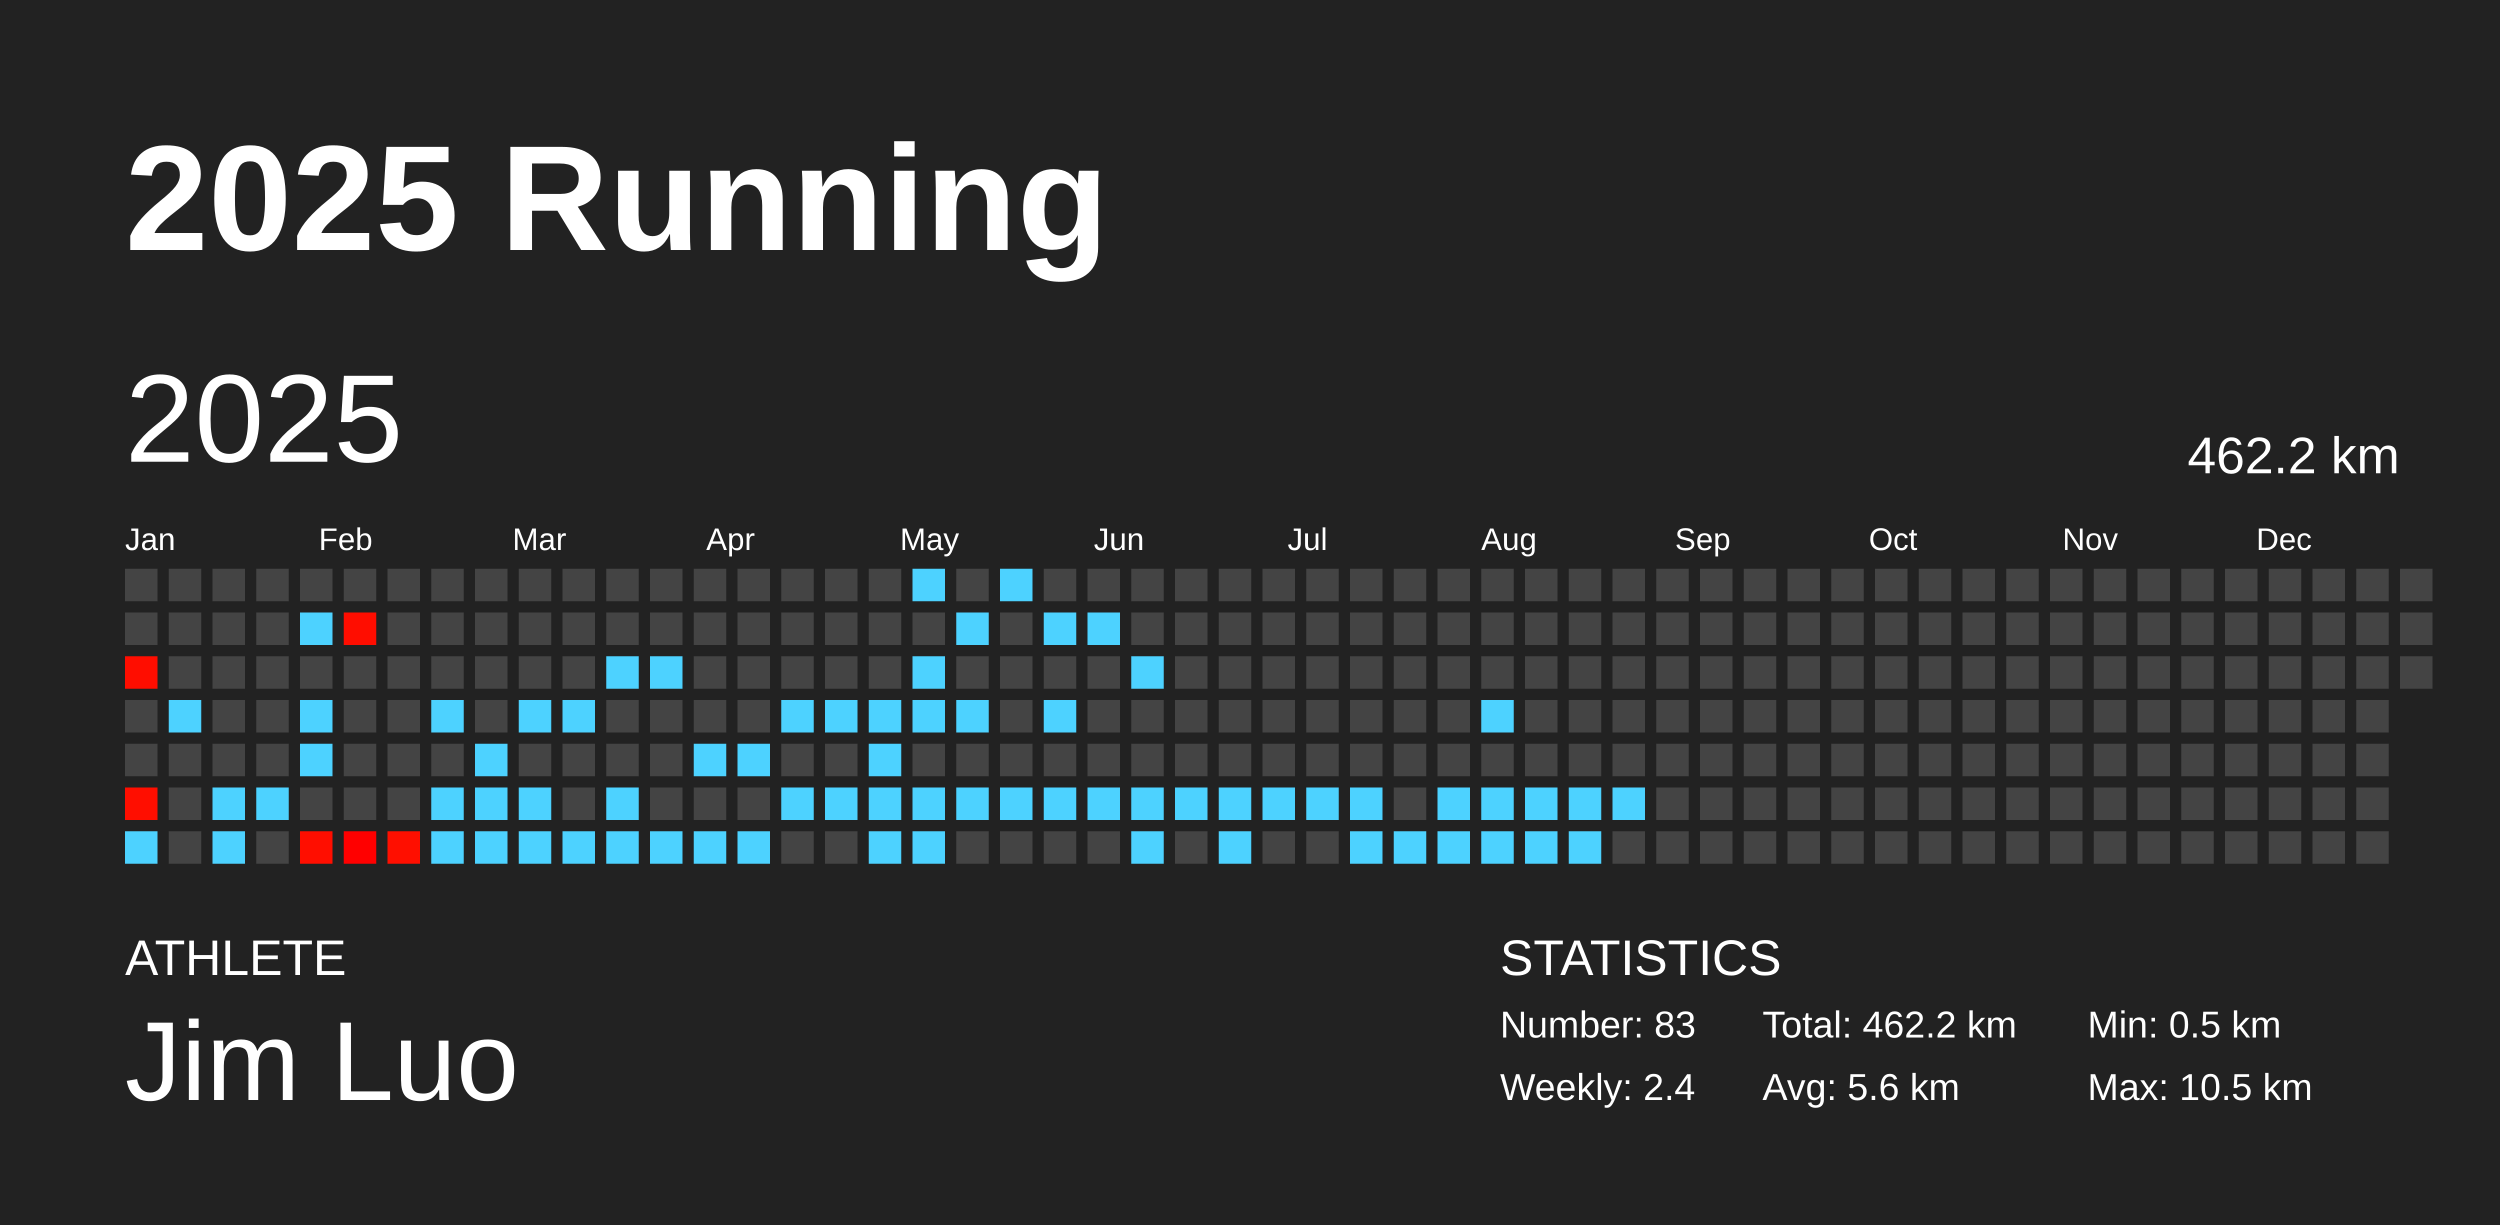
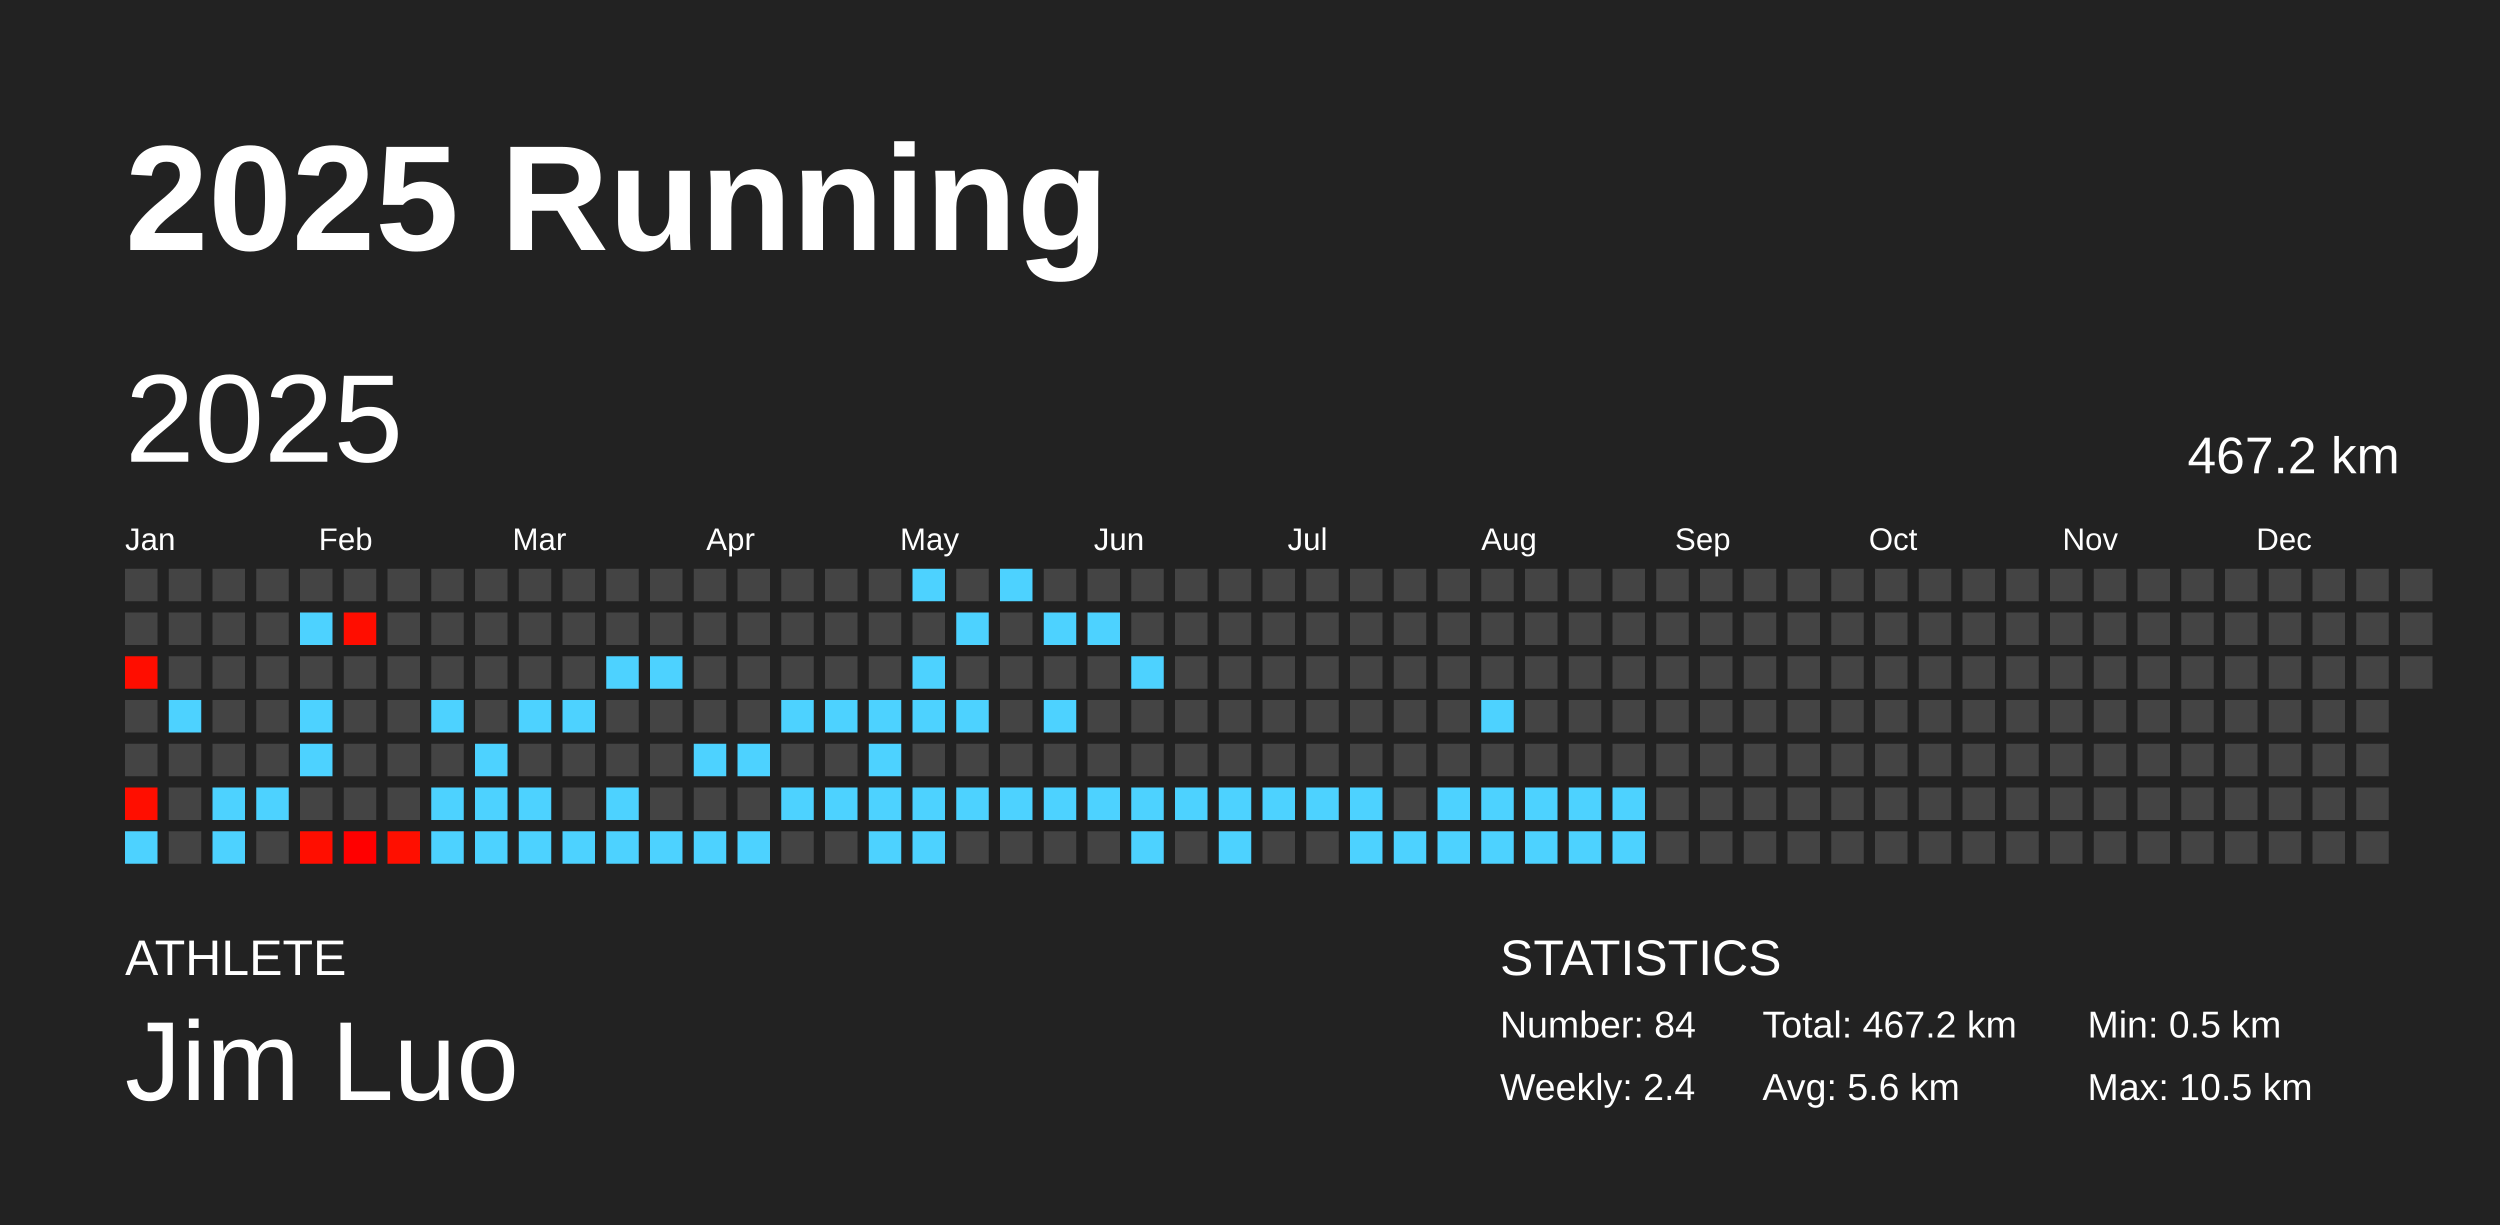
<svg xmlns="http://www.w3.org/2000/svg" baseProfile="full" height="98mm" version="1.1" viewBox="0,0,200,98" width="200mm">
  <defs />
  <rect fill="#222222" height="98" width="200" x="0" y="0" />
  <text fill="#FFFFFF" style="font-size:12px; font-family:Arial; font-weight:bold;" x="10" y="20">2025 Running</text>
  <text fill="#FFFFFF" style="font-size:4px; font-family:Arial" x="10" y="78">ATHLETE</text>
  <text fill="#FFFFFF" style="font-size:9px; font-family:Arial" x="10" y="88">Jim Luo</text>
  <text fill="#FFFFFF" style="font-size:4px; font-family:Arial" x="120" y="78">STATISTICS</text>
-   <text fill="#FFFFFF" style="font-size:3px; font-family:Arial" x="120" y="83">Number: 83</text>
+   <text fill="#FFFFFF" style="font-size:3px; font-family:Arial" x="120" y="83">Number: 84</text>
  <text fill="#FFFFFF" style="font-size:3px; font-family:Arial" x="120" y="88">Weekly: 2.4</text>
-   <text fill="#FFFFFF" style="font-size:3px; font-family:Arial" x="141" y="83">Total: 462.2 km</text>
+   <text fill="#FFFFFF" style="font-size:3px; font-family:Arial" x="141" y="83">Total: 467.2 km</text>
  <text fill="#FFFFFF" style="font-size:3px; font-family:Arial" x="141" y="88">Avg: 5.6 km</text>
  <text fill="#FFFFFF" style="font-size:3px; font-family:Arial" x="167" y="83">Min: 0.5 km</text>
  <text fill="#FFFFFF" style="font-size:3px; font-family:Arial" x="167" y="88">Max: 10.5 km</text>
  <text dominant-baseline="hanging" fill="#FFFFFF" style="font-size:10.0px; font-family:Arial;" x="10" y="30">2025</text>
-   <text dominant-baseline="hanging" fill="#FFFFFF" style="font-size:4.125px; font-family:Arial;" x="175" y="35">462.2 km</text>
+   <text dominant-baseline="hanging" fill="#FFFFFF" style="font-size:4.125px; font-family:Arial;" x="175" y="35">467.2 km</text>
  <text fill="#FFFFFF" style="font-size:2.5px; font-family:Arial" x="10.0" y="44">Jan</text>
  <text fill="#FFFFFF" style="font-size:2.5px; font-family:Arial" x="25.5" y="44">Feb</text>
  <text fill="#FFFFFF" style="font-size:2.5px; font-family:Arial" x="41.0" y="44">Mar</text>
  <text fill="#FFFFFF" style="font-size:2.5px; font-family:Arial" x="56.5" y="44">Apr</text>
  <text fill="#FFFFFF" style="font-size:2.5px; font-family:Arial" x="72.0" y="44">May</text>
  <text fill="#FFFFFF" style="font-size:2.5px; font-family:Arial" x="87.5" y="44">Jun</text>
  <text fill="#FFFFFF" style="font-size:2.5px; font-family:Arial" x="103.0" y="44">Jul</text>
  <text fill="#FFFFFF" style="font-size:2.5px; font-family:Arial" x="118.5" y="44">Aug</text>
  <text fill="#FFFFFF" style="font-size:2.5px; font-family:Arial" x="134.0" y="44">Sep</text>
  <text fill="#FFFFFF" style="font-size:2.5px; font-family:Arial" x="149.5" y="44">Oct</text>
  <text fill="#FFFFFF" style="font-size:2.5px; font-family:Arial" x="165.0" y="44">Nov</text>
  <text fill="#FFFFFF" style="font-size:2.5px; font-family:Arial" x="180.5" y="44">Dec</text>
  <rect fill="#444444" height="2.6" width="2.6" x="10.0" y="45.5" />
  <rect fill="#444444" height="2.6" width="2.6" x="10.0" y="49.0" />
  <rect fill="#ff0d00" height="2.6" width="2.6" x="10.0" y="52.5" />
  <rect fill="#444444" height="2.6" width="2.6" x="10.0" y="56.0" />
  <rect fill="#444444" height="2.6" width="2.6" x="10.0" y="59.5" />
  <rect fill="#ff0e00" height="2.6" width="2.6" x="10.0" y="63.0" />
  <rect fill="#4dd2ff" height="2.6" width="2.6" x="10.0" y="66.5" />
  <rect fill="#444444" height="2.6" width="2.6" x="13.5" y="45.5" />
  <rect fill="#444444" height="2.6" width="2.6" x="13.5" y="49.0" />
  <rect fill="#444444" height="2.6" width="2.6" x="13.5" y="52.5" />
  <rect fill="#4dd2ff" height="2.6" width="2.6" x="13.5" y="56.0" />
  <rect fill="#444444" height="2.6" width="2.6" x="13.5" y="59.5" />
  <rect fill="#444444" height="2.6" width="2.6" x="13.5" y="63.0" />
  <rect fill="#444444" height="2.6" width="2.6" x="13.5" y="66.5" />
  <rect fill="#444444" height="2.6" width="2.6" x="17.0" y="45.5" />
  <rect fill="#444444" height="2.6" width="2.6" x="17.0" y="49.0" />
  <rect fill="#444444" height="2.6" width="2.6" x="17.0" y="52.5" />
  <rect fill="#444444" height="2.6" width="2.6" x="17.0" y="56.0" />
  <rect fill="#444444" height="2.6" width="2.6" x="17.0" y="59.5" />
  <rect fill="#4dd2ff" height="2.6" width="2.6" x="17.0" y="63.0" />
  <rect fill="#4dd2ff" height="2.6" width="2.6" x="17.0" y="66.5" />
  <rect fill="#444444" height="2.6" width="2.6" x="20.5" y="45.5" />
  <rect fill="#444444" height="2.6" width="2.6" x="20.5" y="49.0" />
  <rect fill="#444444" height="2.6" width="2.6" x="20.5" y="52.5" />
  <rect fill="#444444" height="2.6" width="2.6" x="20.5" y="56.0" />
  <rect fill="#444444" height="2.6" width="2.6" x="20.5" y="59.5" />
  <rect fill="#4dd2ff" height="2.6" width="2.6" x="20.5" y="63.0" />
  <rect fill="#444444" height="2.6" width="2.6" x="20.5" y="66.5" />
  <rect fill="#444444" height="2.6" width="2.6" x="24.0" y="45.5" />
  <rect fill="#4dd2ff" height="2.6" width="2.6" x="24.0" y="49.0" />
  <rect fill="#444444" height="2.6" width="2.6" x="24.0" y="52.5" />
  <rect fill="#4dd2ff" height="2.6" width="2.6" x="24.0" y="56.0" />
  <rect fill="#4dd2ff" height="2.6" width="2.6" x="24.0" y="59.5" />
  <rect fill="#444444" height="2.6" width="2.6" x="24.0" y="63.0" />
  <rect fill="#ff0e00" height="2.6" width="2.6" x="24.0" y="66.5" />
  <rect fill="#444444" height="2.6" width="2.6" x="27.5" y="45.5" />
  <rect fill="#ff0d00" height="2.6" width="2.6" x="27.5" y="49.0" />
  <rect fill="#444444" height="2.6" width="2.6" x="27.5" y="52.5" />
  <rect fill="#444444" height="2.6" width="2.6" x="27.5" y="56.0" />
  <rect fill="#444444" height="2.6" width="2.6" x="27.5" y="59.5" />
  <rect fill="#444444" height="2.6" width="2.6" x="27.5" y="63.0" />
  <rect fill="#ff0000" height="2.6" width="2.6" x="27.5" y="66.5" />
  <rect fill="#444444" height="2.6" width="2.6" x="31.0" y="45.5" />
  <rect fill="#444444" height="2.6" width="2.6" x="31.0" y="49.0" />
  <rect fill="#444444" height="2.6" width="2.6" x="31.0" y="52.5" />
  <rect fill="#444444" height="2.6" width="2.6" x="31.0" y="56.0" />
  <rect fill="#444444" height="2.6" width="2.6" x="31.0" y="59.5" />
  <rect fill="#444444" height="2.6" width="2.6" x="31.0" y="63.0" />
  <rect fill="#ff0f00" height="2.6" width="2.6" x="31.0" y="66.5" />
  <rect fill="#444444" height="2.6" width="2.6" x="34.5" y="45.5" />
  <rect fill="#444444" height="2.6" width="2.6" x="34.5" y="49.0" />
  <rect fill="#444444" height="2.6" width="2.6" x="34.5" y="52.5" />
  <rect fill="#4dd2ff" height="2.6" width="2.6" x="34.5" y="56.0" />
  <rect fill="#444444" height="2.6" width="2.6" x="34.5" y="59.5" />
  <rect fill="#4dd2ff" height="2.6" width="2.6" x="34.5" y="63.0" />
  <rect fill="#4dd2ff" height="2.6" width="2.6" x="34.5" y="66.5" />
  <rect fill="#444444" height="2.6" width="2.6" x="38.0" y="45.5" />
  <rect fill="#444444" height="2.6" width="2.6" x="38.0" y="49.0" />
  <rect fill="#444444" height="2.6" width="2.6" x="38.0" y="52.5" />
  <rect fill="#444444" height="2.6" width="2.6" x="38.0" y="56.0" />
  <rect fill="#4dd2ff" height="2.6" width="2.6" x="38.0" y="59.5" />
  <rect fill="#4dd2ff" height="2.6" width="2.6" x="38.0" y="63.0" />
  <rect fill="#4dd2ff" height="2.6" width="2.6" x="38.0" y="66.5" />
  <rect fill="#444444" height="2.6" width="2.6" x="41.5" y="45.5" />
  <rect fill="#444444" height="2.6" width="2.6" x="41.5" y="49.0" />
  <rect fill="#444444" height="2.6" width="2.6" x="41.5" y="52.5" />
  <rect fill="#4dd2ff" height="2.6" width="2.6" x="41.5" y="56.0" />
  <rect fill="#444444" height="2.6" width="2.6" x="41.5" y="59.5" />
  <rect fill="#4dd2ff" height="2.6" width="2.6" x="41.5" y="63.0" />
  <rect fill="#4dd2ff" height="2.6" width="2.6" x="41.5" y="66.5" />
  <rect fill="#444444" height="2.6" width="2.6" x="45.0" y="45.5" />
  <rect fill="#444444" height="2.6" width="2.6" x="45.0" y="49.0" />
  <rect fill="#444444" height="2.6" width="2.6" x="45.0" y="52.5" />
  <rect fill="#4dd2ff" height="2.6" width="2.6" x="45.0" y="56.0" />
  <rect fill="#444444" height="2.6" width="2.6" x="45.0" y="59.5" />
  <rect fill="#444444" height="2.6" width="2.6" x="45.0" y="63.0" />
  <rect fill="#4dd2ff" height="2.6" width="2.6" x="45.0" y="66.5" />
  <rect fill="#444444" height="2.6" width="2.6" x="48.5" y="45.5" />
  <rect fill="#444444" height="2.6" width="2.6" x="48.5" y="49.0" />
  <rect fill="#4dd2ff" height="2.6" width="2.6" x="48.5" y="52.5" />
  <rect fill="#444444" height="2.6" width="2.6" x="48.5" y="56.0" />
  <rect fill="#444444" height="2.6" width="2.6" x="48.5" y="59.5" />
  <rect fill="#4dd2ff" height="2.6" width="2.6" x="48.5" y="63.0" />
  <rect fill="#4dd2ff" height="2.6" width="2.6" x="48.5" y="66.5" />
  <rect fill="#444444" height="2.6" width="2.6" x="52.0" y="45.5" />
  <rect fill="#444444" height="2.6" width="2.6" x="52.0" y="49.0" />
  <rect fill="#4dd2ff" height="2.6" width="2.6" x="52.0" y="52.5" />
  <rect fill="#444444" height="2.6" width="2.6" x="52.0" y="56.0" />
  <rect fill="#444444" height="2.6" width="2.6" x="52.0" y="59.5" />
  <rect fill="#444444" height="2.6" width="2.6" x="52.0" y="63.0" />
  <rect fill="#4dd2ff" height="2.6" width="2.6" x="52.0" y="66.5" />
  <rect fill="#444444" height="2.6" width="2.6" x="55.5" y="45.5" />
  <rect fill="#444444" height="2.6" width="2.6" x="55.5" y="49.0" />
  <rect fill="#444444" height="2.6" width="2.6" x="55.5" y="52.5" />
  <rect fill="#444444" height="2.6" width="2.6" x="55.5" y="56.0" />
  <rect fill="#4dd2ff" height="2.6" width="2.6" x="55.5" y="59.5" />
  <rect fill="#444444" height="2.6" width="2.6" x="55.5" y="63.0" />
  <rect fill="#4dd2ff" height="2.6" width="2.6" x="55.5" y="66.5" />
  <rect fill="#444444" height="2.6" width="2.6" x="59.0" y="45.5" />
  <rect fill="#444444" height="2.6" width="2.6" x="59.0" y="49.0" />
  <rect fill="#444444" height="2.6" width="2.6" x="59.0" y="52.5" />
  <rect fill="#444444" height="2.6" width="2.6" x="59.0" y="56.0" />
  <rect fill="#4dd2ff" height="2.6" width="2.6" x="59.0" y="59.5" />
  <rect fill="#444444" height="2.6" width="2.6" x="59.0" y="63.0" />
  <rect fill="#4dd2ff" height="2.6" width="2.6" x="59.0" y="66.5" />
  <rect fill="#444444" height="2.6" width="2.6" x="62.5" y="45.5" />
  <rect fill="#444444" height="2.6" width="2.6" x="62.5" y="49.0" />
  <rect fill="#444444" height="2.6" width="2.6" x="62.5" y="52.5" />
  <rect fill="#4dd2ff" height="2.6" width="2.6" x="62.5" y="56.0" />
  <rect fill="#444444" height="2.6" width="2.6" x="62.5" y="59.5" />
  <rect fill="#4dd2ff" height="2.6" width="2.6" x="62.5" y="63.0" />
  <rect fill="#444444" height="2.6" width="2.6" x="62.5" y="66.5" />
  <rect fill="#444444" height="2.6" width="2.6" x="66.0" y="45.5" />
  <rect fill="#444444" height="2.6" width="2.6" x="66.0" y="49.0" />
  <rect fill="#444444" height="2.6" width="2.6" x="66.0" y="52.5" />
  <rect fill="#4dd2ff" height="2.6" width="2.6" x="66.0" y="56.0" />
  <rect fill="#444444" height="2.6" width="2.6" x="66.0" y="59.5" />
  <rect fill="#4dd2ff" height="2.6" width="2.6" x="66.0" y="63.0" />
  <rect fill="#444444" height="2.6" width="2.6" x="66.0" y="66.5" />
  <rect fill="#444444" height="2.6" width="2.6" x="69.5" y="45.5" />
  <rect fill="#444444" height="2.6" width="2.6" x="69.5" y="49.0" />
  <rect fill="#444444" height="2.6" width="2.6" x="69.5" y="52.5" />
  <rect fill="#4dd2ff" height="2.6" width="2.6" x="69.5" y="56.0" />
  <rect fill="#4dd2ff" height="2.6" width="2.6" x="69.5" y="59.5" />
  <rect fill="#4dd2ff" height="2.6" width="2.6" x="69.5" y="63.0" />
  <rect fill="#4dd2ff" height="2.6" width="2.6" x="69.5" y="66.5" />
  <rect fill="#4dd2ff" height="2.6" width="2.6" x="73.0" y="45.5" />
  <rect fill="#444444" height="2.6" width="2.6" x="73.0" y="49.0" />
  <rect fill="#4dd2ff" height="2.6" width="2.6" x="73.0" y="52.5" />
  <rect fill="#4dd2ff" height="2.6" width="2.6" x="73.0" y="56.0" />
  <rect fill="#444444" height="2.6" width="2.6" x="73.0" y="59.5" />
  <rect fill="#4dd2ff" height="2.6" width="2.6" x="73.0" y="63.0" />
  <rect fill="#4dd2ff" height="2.6" width="2.6" x="73.0" y="66.5" />
  <rect fill="#444444" height="2.6" width="2.6" x="76.5" y="45.5" />
  <rect fill="#4dd2ff" height="2.6" width="2.6" x="76.5" y="49.0" />
  <rect fill="#444444" height="2.6" width="2.6" x="76.5" y="52.5" />
  <rect fill="#4dd2ff" height="2.6" width="2.6" x="76.5" y="56.0" />
  <rect fill="#444444" height="2.6" width="2.6" x="76.5" y="59.5" />
  <rect fill="#4dd2ff" height="2.6" width="2.6" x="76.5" y="63.0" />
  <rect fill="#444444" height="2.6" width="2.6" x="76.5" y="66.5" />
  <rect fill="#4dd2ff" height="2.6" width="2.6" x="80.0" y="45.5" />
  <rect fill="#444444" height="2.6" width="2.6" x="80.0" y="49.0" />
  <rect fill="#444444" height="2.6" width="2.6" x="80.0" y="52.5" />
  <rect fill="#444444" height="2.6" width="2.6" x="80.0" y="56.0" />
  <rect fill="#444444" height="2.6" width="2.6" x="80.0" y="59.5" />
  <rect fill="#4dd2ff" height="2.6" width="2.6" x="80.0" y="63.0" />
  <rect fill="#444444" height="2.6" width="2.6" x="80.0" y="66.5" />
  <rect fill="#444444" height="2.6" width="2.6" x="83.5" y="45.5" />
  <rect fill="#4dd2ff" height="2.6" width="2.6" x="83.5" y="49.0" />
  <rect fill="#444444" height="2.6" width="2.6" x="83.5" y="52.5" />
  <rect fill="#4dd2ff" height="2.6" width="2.6" x="83.5" y="56.0" />
  <rect fill="#444444" height="2.6" width="2.6" x="83.5" y="59.5" />
  <rect fill="#4dd2ff" height="2.6" width="2.6" x="83.5" y="63.0" />
  <rect fill="#444444" height="2.6" width="2.6" x="83.5" y="66.5" />
  <rect fill="#444444" height="2.6" width="2.6" x="87.0" y="45.5" />
  <rect fill="#4dd2ff" height="2.6" width="2.6" x="87.0" y="49.0" />
  <rect fill="#444444" height="2.6" width="2.6" x="87.0" y="52.5" />
  <rect fill="#444444" height="2.6" width="2.6" x="87.0" y="56.0" />
  <rect fill="#444444" height="2.6" width="2.6" x="87.0" y="59.5" />
  <rect fill="#4dd2ff" height="2.6" width="2.6" x="87.0" y="63.0" />
  <rect fill="#444444" height="2.6" width="2.6" x="87.0" y="66.5" />
  <rect fill="#444444" height="2.6" width="2.6" x="90.5" y="45.5" />
  <rect fill="#444444" height="2.6" width="2.6" x="90.5" y="49.0" />
  <rect fill="#4dd2ff" height="2.6" width="2.6" x="90.5" y="52.5" />
  <rect fill="#444444" height="2.6" width="2.6" x="90.5" y="56.0" />
  <rect fill="#444444" height="2.6" width="2.6" x="90.5" y="59.5" />
  <rect fill="#4dd2ff" height="2.6" width="2.6" x="90.5" y="63.0" />
  <rect fill="#4dd2ff" height="2.6" width="2.6" x="90.5" y="66.5" />
  <rect fill="#444444" height="2.6" width="2.6" x="94.0" y="45.5" />
  <rect fill="#444444" height="2.6" width="2.6" x="94.0" y="49.0" />
  <rect fill="#444444" height="2.6" width="2.6" x="94.0" y="52.5" />
  <rect fill="#444444" height="2.6" width="2.6" x="94.0" y="56.0" />
  <rect fill="#444444" height="2.6" width="2.6" x="94.0" y="59.5" />
  <rect fill="#4dd2ff" height="2.6" width="2.6" x="94.0" y="63.0" />
  <rect fill="#444444" height="2.6" width="2.6" x="94.0" y="66.5" />
  <rect fill="#444444" height="2.6" width="2.6" x="97.5" y="45.5" />
  <rect fill="#444444" height="2.6" width="2.6" x="97.5" y="49.0" />
  <rect fill="#444444" height="2.6" width="2.6" x="97.5" y="52.5" />
  <rect fill="#444444" height="2.6" width="2.6" x="97.5" y="56.0" />
  <rect fill="#444444" height="2.6" width="2.6" x="97.5" y="59.5" />
  <rect fill="#4dd2ff" height="2.6" width="2.6" x="97.5" y="63.0" />
  <rect fill="#4dd2ff" height="2.6" width="2.6" x="97.5" y="66.5" />
  <rect fill="#444444" height="2.6" width="2.6" x="101.0" y="45.5" />
  <rect fill="#444444" height="2.6" width="2.6" x="101.0" y="49.0" />
  <rect fill="#444444" height="2.6" width="2.6" x="101.0" y="52.5" />
  <rect fill="#444444" height="2.6" width="2.6" x="101.0" y="56.0" />
  <rect fill="#444444" height="2.6" width="2.6" x="101.0" y="59.5" />
  <rect fill="#4dd2ff" height="2.6" width="2.6" x="101.0" y="63.0" />
  <rect fill="#444444" height="2.6" width="2.6" x="101.0" y="66.5" />
  <rect fill="#444444" height="2.6" width="2.6" x="104.5" y="45.5" />
  <rect fill="#444444" height="2.6" width="2.6" x="104.5" y="49.0" />
  <rect fill="#444444" height="2.6" width="2.6" x="104.5" y="52.5" />
  <rect fill="#444444" height="2.6" width="2.6" x="104.5" y="56.0" />
  <rect fill="#444444" height="2.6" width="2.6" x="104.5" y="59.5" />
  <rect fill="#4dd2ff" height="2.6" width="2.6" x="104.5" y="63.0" />
  <rect fill="#444444" height="2.6" width="2.6" x="104.5" y="66.5" />
  <rect fill="#444444" height="2.6" width="2.6" x="108.0" y="45.5" />
  <rect fill="#444444" height="2.6" width="2.6" x="108.0" y="49.0" />
  <rect fill="#444444" height="2.6" width="2.6" x="108.0" y="52.5" />
  <rect fill="#444444" height="2.6" width="2.6" x="108.0" y="56.0" />
  <rect fill="#444444" height="2.6" width="2.6" x="108.0" y="59.5" />
  <rect fill="#4dd2ff" height="2.6" width="2.6" x="108.0" y="63.0" />
  <rect fill="#4dd2ff" height="2.6" width="2.6" x="108.0" y="66.5" />
  <rect fill="#444444" height="2.6" width="2.6" x="111.5" y="45.5" />
  <rect fill="#444444" height="2.6" width="2.6" x="111.5" y="49.0" />
  <rect fill="#444444" height="2.6" width="2.6" x="111.5" y="52.5" />
  <rect fill="#444444" height="2.6" width="2.6" x="111.5" y="56.0" />
  <rect fill="#444444" height="2.6" width="2.6" x="111.5" y="59.5" />
  <rect fill="#444444" height="2.6" width="2.6" x="111.5" y="63.0" />
  <rect fill="#4dd2ff" height="2.6" width="2.6" x="111.5" y="66.5" />
  <rect fill="#444444" height="2.6" width="2.6" x="115.0" y="45.5" />
  <rect fill="#444444" height="2.6" width="2.6" x="115.0" y="49.0" />
  <rect fill="#444444" height="2.6" width="2.6" x="115.0" y="52.5" />
  <rect fill="#444444" height="2.6" width="2.6" x="115.0" y="56.0" />
  <rect fill="#444444" height="2.6" width="2.6" x="115.0" y="59.5" />
  <rect fill="#4dd2ff" height="2.6" width="2.6" x="115.0" y="63.0" />
  <rect fill="#4dd2ff" height="2.6" width="2.6" x="115.0" y="66.5" />
  <rect fill="#444444" height="2.6" width="2.6" x="118.5" y="45.5" />
  <rect fill="#444444" height="2.6" width="2.6" x="118.5" y="49.0" />
  <rect fill="#444444" height="2.6" width="2.6" x="118.5" y="52.5" />
  <rect fill="#4dd2ff" height="2.6" width="2.6" x="118.5" y="56.0" />
  <rect fill="#444444" height="2.6" width="2.6" x="118.5" y="59.5" />
  <rect fill="#4dd2ff" height="2.6" width="2.6" x="118.5" y="63.0" />
  <rect fill="#4dd2ff" height="2.6" width="2.6" x="118.5" y="66.5" />
  <rect fill="#444444" height="2.6" width="2.6" x="122.0" y="45.5" />
  <rect fill="#444444" height="2.6" width="2.6" x="122.0" y="49.0" />
  <rect fill="#444444" height="2.6" width="2.6" x="122.0" y="52.5" />
  <rect fill="#444444" height="2.6" width="2.6" x="122.0" y="56.0" />
  <rect fill="#444444" height="2.6" width="2.6" x="122.0" y="59.5" />
  <rect fill="#4dd2ff" height="2.6" width="2.6" x="122.0" y="63.0" />
  <rect fill="#4dd2ff" height="2.6" width="2.6" x="122.0" y="66.5" />
  <rect fill="#444444" height="2.6" width="2.6" x="125.5" y="45.5" />
  <rect fill="#444444" height="2.6" width="2.6" x="125.5" y="49.0" />
  <rect fill="#444444" height="2.6" width="2.6" x="125.5" y="52.5" />
  <rect fill="#444444" height="2.6" width="2.6" x="125.5" y="56.0" />
  <rect fill="#444444" height="2.6" width="2.6" x="125.5" y="59.5" />
  <rect fill="#4dd2ff" height="2.6" width="2.6" x="125.5" y="63.0" />
  <rect fill="#4dd2ff" height="2.6" width="2.6" x="125.5" y="66.5" />
  <rect fill="#444444" height="2.6" width="2.6" x="129.0" y="45.5" />
  <rect fill="#444444" height="2.6" width="2.6" x="129.0" y="49.0" />
  <rect fill="#444444" height="2.6" width="2.6" x="129.0" y="52.5" />
  <rect fill="#444444" height="2.6" width="2.6" x="129.0" y="56.0" />
  <rect fill="#444444" height="2.6" width="2.6" x="129.0" y="59.5" />
  <rect fill="#4dd2ff" height="2.6" width="2.6" x="129.0" y="63.0" />
-   <rect fill="#444444" height="2.6" width="2.6" x="129.0" y="66.5" />
+   <rect fill="#4dd2ff" height="2.6" width="2.6" x="129.0" y="66.5" />
  <rect fill="#444444" height="2.6" width="2.6" x="132.5" y="45.5" />
  <rect fill="#444444" height="2.6" width="2.6" x="132.5" y="49.0" />
  <rect fill="#444444" height="2.6" width="2.6" x="132.5" y="52.5" />
  <rect fill="#444444" height="2.6" width="2.6" x="132.5" y="56.0" />
  <rect fill="#444444" height="2.6" width="2.6" x="132.5" y="59.5" />
  <rect fill="#444444" height="2.6" width="2.6" x="132.5" y="63.0" />
  <rect fill="#444444" height="2.6" width="2.6" x="132.5" y="66.5" />
  <rect fill="#444444" height="2.6" width="2.6" x="136.0" y="45.5" />
  <rect fill="#444444" height="2.6" width="2.6" x="136.0" y="49.0" />
  <rect fill="#444444" height="2.6" width="2.6" x="136.0" y="52.5" />
  <rect fill="#444444" height="2.6" width="2.6" x="136.0" y="56.0" />
  <rect fill="#444444" height="2.6" width="2.6" x="136.0" y="59.5" />
  <rect fill="#444444" height="2.6" width="2.6" x="136.0" y="63.0" />
  <rect fill="#444444" height="2.6" width="2.6" x="136.0" y="66.5" />
  <rect fill="#444444" height="2.6" width="2.6" x="139.5" y="45.5" />
  <rect fill="#444444" height="2.6" width="2.6" x="139.5" y="49.0" />
  <rect fill="#444444" height="2.6" width="2.6" x="139.5" y="52.5" />
  <rect fill="#444444" height="2.6" width="2.6" x="139.5" y="56.0" />
  <rect fill="#444444" height="2.6" width="2.6" x="139.5" y="59.5" />
  <rect fill="#444444" height="2.6" width="2.6" x="139.5" y="63.0" />
  <rect fill="#444444" height="2.6" width="2.6" x="139.5" y="66.5" />
  <rect fill="#444444" height="2.6" width="2.6" x="143.0" y="45.5" />
  <rect fill="#444444" height="2.6" width="2.6" x="143.0" y="49.0" />
  <rect fill="#444444" height="2.6" width="2.6" x="143.0" y="52.5" />
  <rect fill="#444444" height="2.6" width="2.6" x="143.0" y="56.0" />
  <rect fill="#444444" height="2.6" width="2.6" x="143.0" y="59.5" />
  <rect fill="#444444" height="2.6" width="2.6" x="143.0" y="63.0" />
  <rect fill="#444444" height="2.6" width="2.6" x="143.0" y="66.5" />
  <rect fill="#444444" height="2.6" width="2.6" x="146.5" y="45.5" />
  <rect fill="#444444" height="2.6" width="2.6" x="146.5" y="49.0" />
  <rect fill="#444444" height="2.6" width="2.6" x="146.5" y="52.5" />
  <rect fill="#444444" height="2.6" width="2.6" x="146.5" y="56.0" />
  <rect fill="#444444" height="2.6" width="2.6" x="146.5" y="59.5" />
  <rect fill="#444444" height="2.6" width="2.6" x="146.5" y="63.0" />
  <rect fill="#444444" height="2.6" width="2.6" x="146.5" y="66.5" />
  <rect fill="#444444" height="2.6" width="2.6" x="150.0" y="45.5" />
  <rect fill="#444444" height="2.6" width="2.6" x="150.0" y="49.0" />
  <rect fill="#444444" height="2.6" width="2.6" x="150.0" y="52.5" />
  <rect fill="#444444" height="2.6" width="2.6" x="150.0" y="56.0" />
  <rect fill="#444444" height="2.6" width="2.6" x="150.0" y="59.5" />
  <rect fill="#444444" height="2.6" width="2.6" x="150.0" y="63.0" />
  <rect fill="#444444" height="2.6" width="2.6" x="150.0" y="66.5" />
  <rect fill="#444444" height="2.6" width="2.6" x="153.5" y="45.5" />
  <rect fill="#444444" height="2.6" width="2.6" x="153.5" y="49.0" />
  <rect fill="#444444" height="2.6" width="2.6" x="153.5" y="52.5" />
  <rect fill="#444444" height="2.6" width="2.6" x="153.5" y="56.0" />
  <rect fill="#444444" height="2.6" width="2.6" x="153.5" y="59.5" />
  <rect fill="#444444" height="2.6" width="2.6" x="153.5" y="63.0" />
  <rect fill="#444444" height="2.6" width="2.6" x="153.5" y="66.5" />
  <rect fill="#444444" height="2.6" width="2.6" x="157.0" y="45.5" />
  <rect fill="#444444" height="2.6" width="2.6" x="157.0" y="49.0" />
  <rect fill="#444444" height="2.6" width="2.6" x="157.0" y="52.5" />
  <rect fill="#444444" height="2.6" width="2.6" x="157.0" y="56.0" />
  <rect fill="#444444" height="2.6" width="2.6" x="157.0" y="59.5" />
  <rect fill="#444444" height="2.6" width="2.6" x="157.0" y="63.0" />
  <rect fill="#444444" height="2.6" width="2.6" x="157.0" y="66.5" />
  <rect fill="#444444" height="2.6" width="2.6" x="160.5" y="45.5" />
  <rect fill="#444444" height="2.6" width="2.6" x="160.5" y="49.0" />
  <rect fill="#444444" height="2.6" width="2.6" x="160.5" y="52.5" />
  <rect fill="#444444" height="2.6" width="2.6" x="160.5" y="56.0" />
  <rect fill="#444444" height="2.6" width="2.6" x="160.5" y="59.5" />
  <rect fill="#444444" height="2.6" width="2.6" x="160.5" y="63.0" />
  <rect fill="#444444" height="2.6" width="2.6" x="160.5" y="66.5" />
  <rect fill="#444444" height="2.6" width="2.6" x="164.0" y="45.5" />
  <rect fill="#444444" height="2.6" width="2.6" x="164.0" y="49.0" />
  <rect fill="#444444" height="2.6" width="2.6" x="164.0" y="52.5" />
  <rect fill="#444444" height="2.6" width="2.6" x="164.0" y="56.0" />
  <rect fill="#444444" height="2.6" width="2.6" x="164.0" y="59.5" />
  <rect fill="#444444" height="2.6" width="2.6" x="164.0" y="63.0" />
  <rect fill="#444444" height="2.6" width="2.6" x="164.0" y="66.5" />
  <rect fill="#444444" height="2.6" width="2.6" x="167.5" y="45.5" />
  <rect fill="#444444" height="2.6" width="2.6" x="167.5" y="49.0" />
  <rect fill="#444444" height="2.6" width="2.6" x="167.5" y="52.5" />
  <rect fill="#444444" height="2.6" width="2.6" x="167.5" y="56.0" />
  <rect fill="#444444" height="2.6" width="2.6" x="167.5" y="59.5" />
  <rect fill="#444444" height="2.6" width="2.6" x="167.5" y="63.0" />
  <rect fill="#444444" height="2.6" width="2.6" x="167.5" y="66.5" />
  <rect fill="#444444" height="2.6" width="2.6" x="171.0" y="45.5" />
  <rect fill="#444444" height="2.6" width="2.6" x="171.0" y="49.0" />
  <rect fill="#444444" height="2.6" width="2.6" x="171.0" y="52.5" />
  <rect fill="#444444" height="2.6" width="2.6" x="171.0" y="56.0" />
  <rect fill="#444444" height="2.6" width="2.6" x="171.0" y="59.5" />
  <rect fill="#444444" height="2.6" width="2.6" x="171.0" y="63.0" />
  <rect fill="#444444" height="2.6" width="2.6" x="171.0" y="66.5" />
  <rect fill="#444444" height="2.6" width="2.6" x="174.5" y="45.5" />
  <rect fill="#444444" height="2.6" width="2.6" x="174.5" y="49.0" />
  <rect fill="#444444" height="2.6" width="2.6" x="174.5" y="52.5" />
  <rect fill="#444444" height="2.6" width="2.6" x="174.5" y="56.0" />
  <rect fill="#444444" height="2.6" width="2.6" x="174.5" y="59.5" />
  <rect fill="#444444" height="2.6" width="2.6" x="174.5" y="63.0" />
  <rect fill="#444444" height="2.6" width="2.6" x="174.5" y="66.5" />
  <rect fill="#444444" height="2.6" width="2.6" x="178.0" y="45.5" />
  <rect fill="#444444" height="2.6" width="2.6" x="178.0" y="49.0" />
  <rect fill="#444444" height="2.6" width="2.6" x="178.0" y="52.5" />
  <rect fill="#444444" height="2.6" width="2.6" x="178.0" y="56.0" />
  <rect fill="#444444" height="2.6" width="2.6" x="178.0" y="59.5" />
  <rect fill="#444444" height="2.6" width="2.6" x="178.0" y="63.0" />
  <rect fill="#444444" height="2.6" width="2.6" x="178.0" y="66.5" />
  <rect fill="#444444" height="2.6" width="2.6" x="181.5" y="45.5" />
  <rect fill="#444444" height="2.6" width="2.6" x="181.5" y="49.0" />
  <rect fill="#444444" height="2.6" width="2.6" x="181.5" y="52.5" />
  <rect fill="#444444" height="2.6" width="2.6" x="181.5" y="56.0" />
  <rect fill="#444444" height="2.6" width="2.6" x="181.5" y="59.5" />
  <rect fill="#444444" height="2.6" width="2.6" x="181.5" y="63.0" />
  <rect fill="#444444" height="2.6" width="2.6" x="181.5" y="66.5" />
  <rect fill="#444444" height="2.6" width="2.6" x="185.0" y="45.5" />
  <rect fill="#444444" height="2.6" width="2.6" x="185.0" y="49.0" />
  <rect fill="#444444" height="2.6" width="2.6" x="185.0" y="52.5" />
  <rect fill="#444444" height="2.6" width="2.6" x="185.0" y="56.0" />
  <rect fill="#444444" height="2.6" width="2.6" x="185.0" y="59.5" />
  <rect fill="#444444" height="2.6" width="2.6" x="185.0" y="63.0" />
  <rect fill="#444444" height="2.6" width="2.6" x="185.0" y="66.5" />
  <rect fill="#444444" height="2.6" width="2.6" x="188.5" y="45.5" />
  <rect fill="#444444" height="2.6" width="2.6" x="188.5" y="49.0" />
  <rect fill="#444444" height="2.6" width="2.6" x="188.5" y="52.5" />
  <rect fill="#444444" height="2.6" width="2.6" x="188.5" y="56.0" />
  <rect fill="#444444" height="2.6" width="2.6" x="188.5" y="59.5" />
  <rect fill="#444444" height="2.6" width="2.6" x="188.5" y="63.0" />
  <rect fill="#444444" height="2.6" width="2.6" x="188.5" y="66.5" />
  <rect fill="#444444" height="2.6" width="2.6" x="192.0" y="45.5" />
  <rect fill="#444444" height="2.6" width="2.6" x="192.0" y="49.0" />
  <rect fill="#444444" height="2.6" width="2.6" x="192.0" y="52.5" />
</svg>
